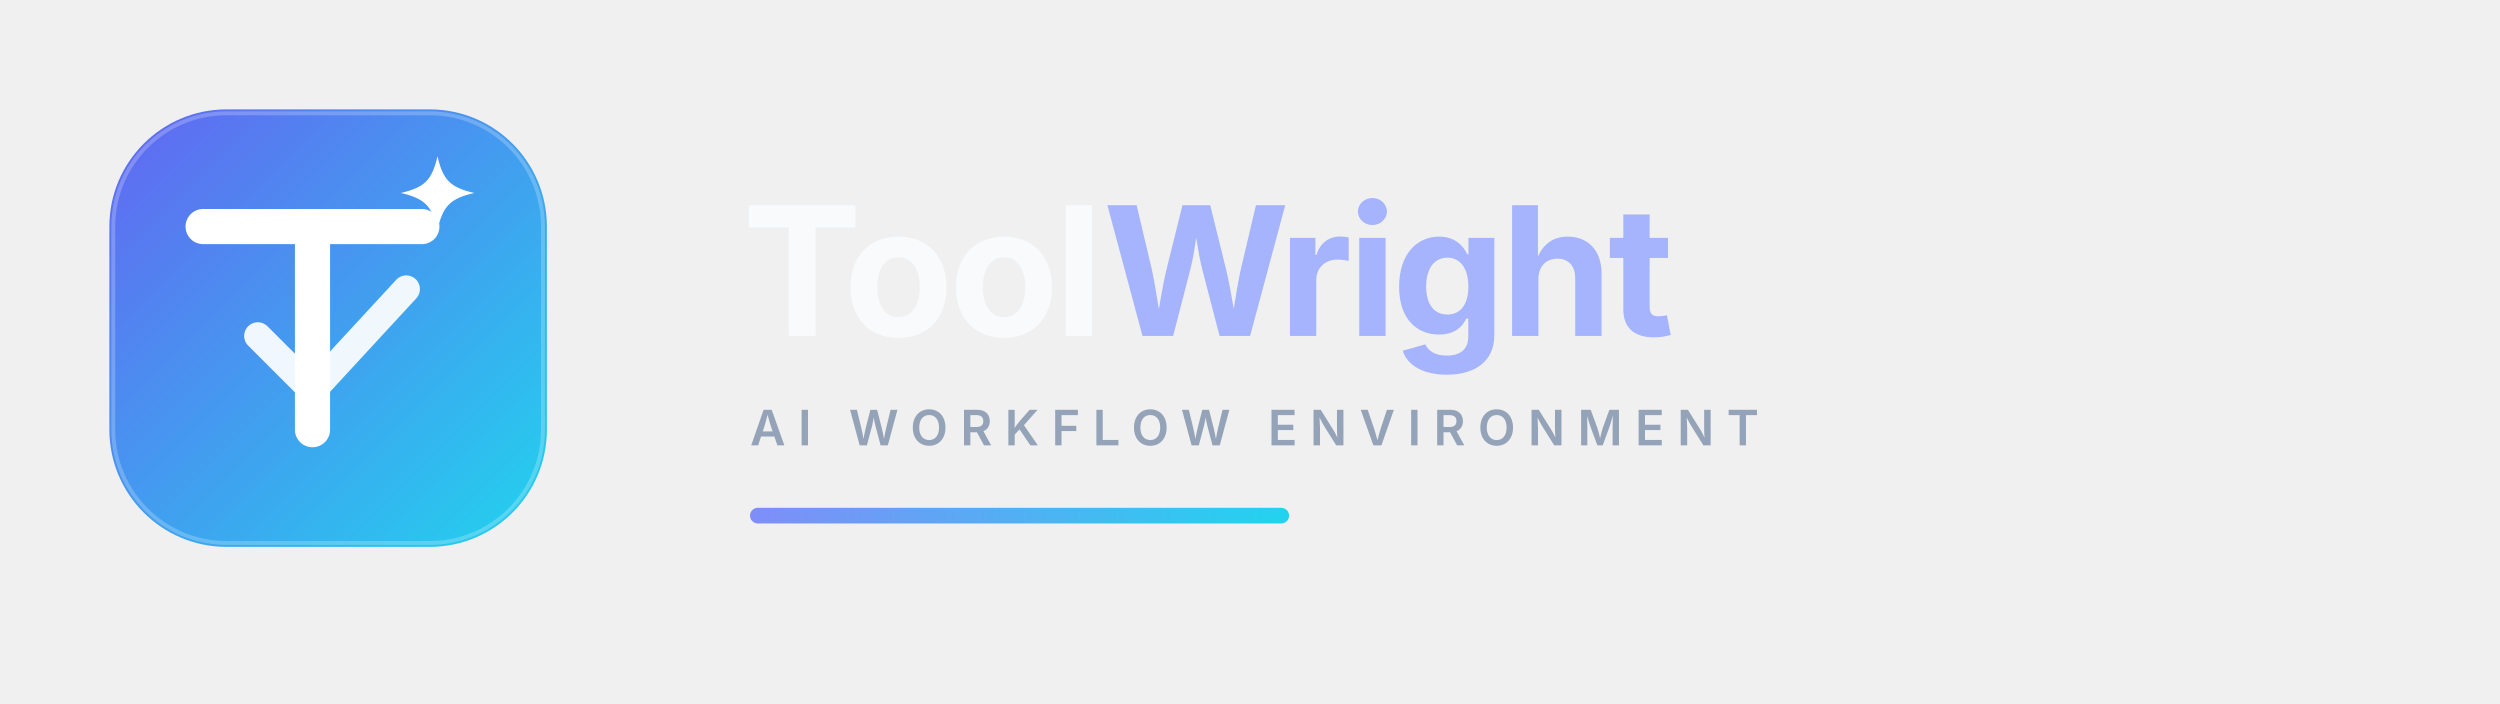
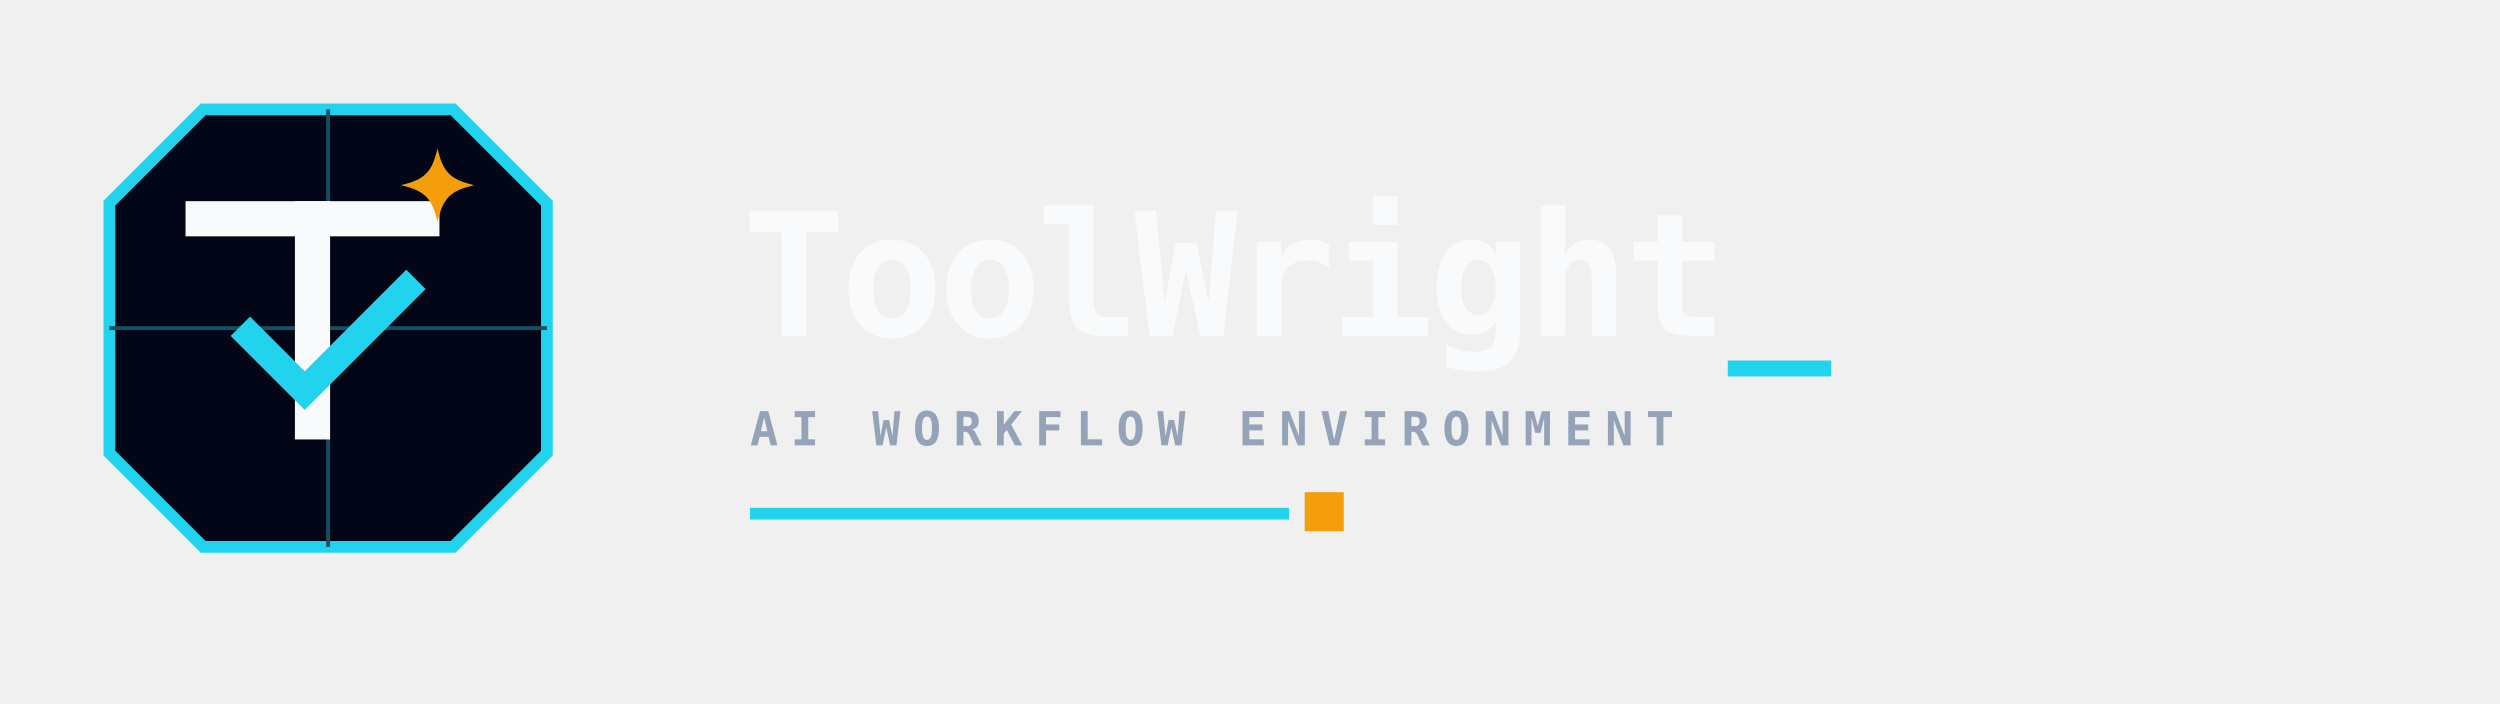
<svg xmlns="http://www.w3.org/2000/svg" viewBox="0 0 640 180" role="img" aria-labelledby="title desc">
-   <defs>
-     <linearGradient id="mark" x1="28" y1="28" x2="140" y2="140" gradientUnits="userSpaceOnUse">
-       <stop stop-color="#6366F1" />
-       <stop offset="1" stop-color="#22D3EE" />
-     </linearGradient>
-     <linearGradient id="rule" x1="190" y1="132" x2="330" y2="132" gradientUnits="userSpaceOnUse">
-       <stop stop-color="#818CF8" />
-       <stop offset="1" stop-color="#22D3EE" />
-     </linearGradient>
-   </defs>
-   <rect x="28" y="28" width="112" height="112" rx="30" fill="url(#mark)" />
-   <rect x="29" y="29" width="110" height="110" rx="29" fill="none" stroke="#FFFFFF" stroke-opacity="0.22" />
-   <path d="M52 58 H108" fill="none" stroke="#FFFFFF" stroke-width="9" stroke-linecap="round" />
-   <path d="M80 58 V110" fill="none" stroke="#FFFFFF" stroke-width="9" stroke-linecap="round" />
-   <path d="M66 86 L80 100 L104 74" fill="none" stroke="#FFFFFF" stroke-width="7" stroke-linecap="round" stroke-linejoin="round" stroke-opacity="0.92" />
-   <path d="M112 40 C113.4 46.1 115.3 48 121.4 49.4 C115.3 50.8 113.4 52.7 112 58.8 C110.6 52.7 108.7 50.8 102.6 49.4 C108.7 48 110.6 46.1 112 40 Z" fill="#FFFFFF" />
-   <text x="190" y="86" font-family="Inter, 'Segoe UI', system-ui, -apple-system, sans-serif" font-size="46" font-weight="700" letter-spacing="-1.2" fill="#F8FAFC">Tool<tspan fill="#A5B4FC">Wright</tspan>
+   <path d="M52 28 H116 L140 52 V116 L116 140 H52 L28 116 V52 Z" fill="#020617" stroke="#22D3EE" stroke-width="3" />
+   <path d="M28 84 H140 M84 28 V140" stroke="#164E63" stroke-width="1" />
+   <path d="M52 56 H108" fill="none" stroke="#F8FAFC" stroke-width="9" stroke-linecap="square" />
+   <path d="M80 56 V108" fill="none" stroke="#F8FAFC" stroke-width="9" stroke-linecap="square" />
+   <path d="M64 86 L78 100 L104 74" fill="none" stroke="#22D3EE" stroke-width="7" stroke-linecap="square" stroke-linejoin="miter" />
+   <path d="M112 38 C113.4 44.1 115.3 46 121.4 47.4 C115.3 48.8 113.4 50.7 112 56.8 C110.6 50.7 108.7 48.8 102.6 47.4 C108.7 46 110.6 44.1 112 38 Z" fill="#F59E0B" />
+   <text x="190" y="86" font-family="'IBM Plex Mono', 'JetBrains Mono', ui-monospace, SFMono-Regular, Menlo, monospace" font-size="44" font-weight="700" letter-spacing="-1.4" fill="#F8FAFC">ToolWright<tspan fill="#22D3EE">_</tspan>
  </text>
-   <text x="192" y="114" font-family="Inter, 'Segoe UI', system-ui, -apple-system, sans-serif" font-size="12.5" font-weight="600" letter-spacing="3.2" fill="#94A3B8">AI WORKFLOW ENVIRONMENT</text>
-   <rect x="192" y="130" width="138" height="4" rx="2" fill="url(#rule)" />
+   <text x="192" y="114" font-family="'IBM Plex Mono', 'JetBrains Mono', ui-monospace, SFMono-Regular, Menlo, monospace" font-size="12" font-weight="600" letter-spacing="3.2" fill="#94A3B8">AI WORKFLOW ENVIRONMENT</text>
+   <rect x="192" y="130" width="138" height="3" fill="#22D3EE" />
+   <rect x="334" y="126" width="10" height="10" fill="#F59E0B" />
</svg>
